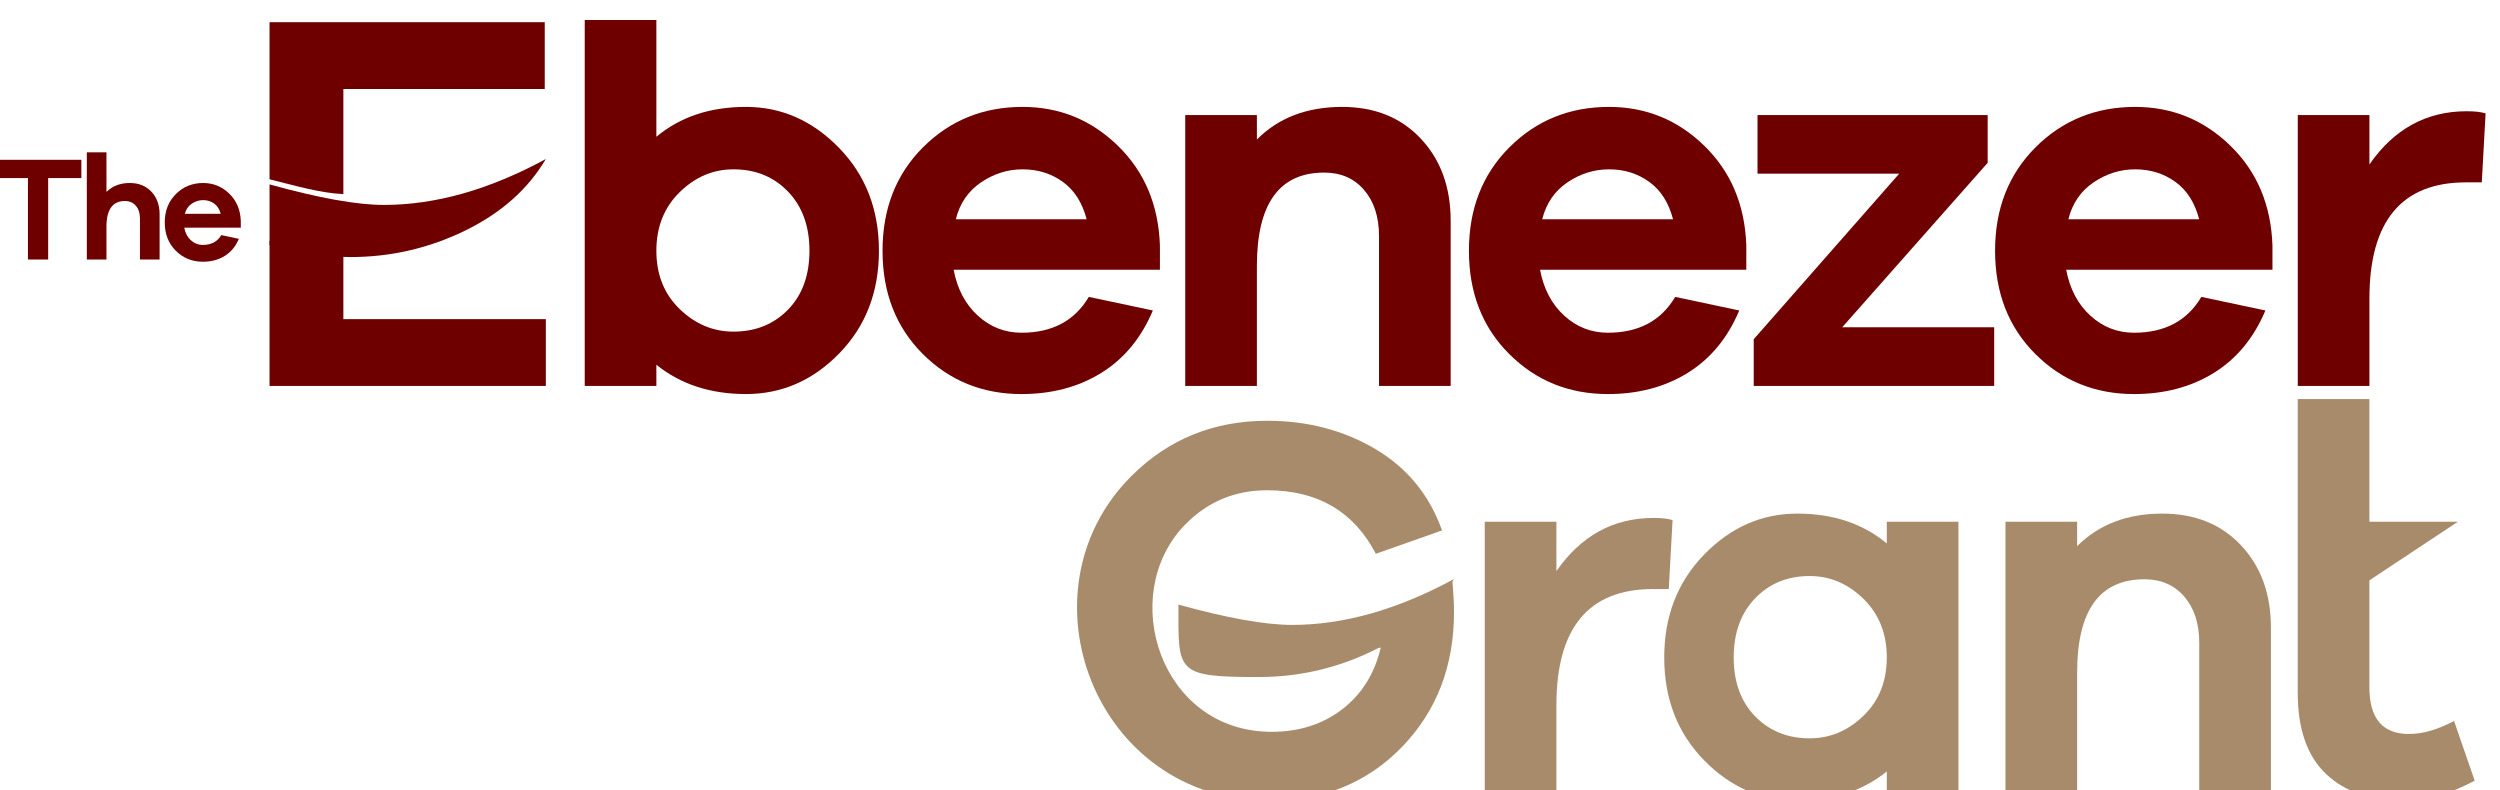
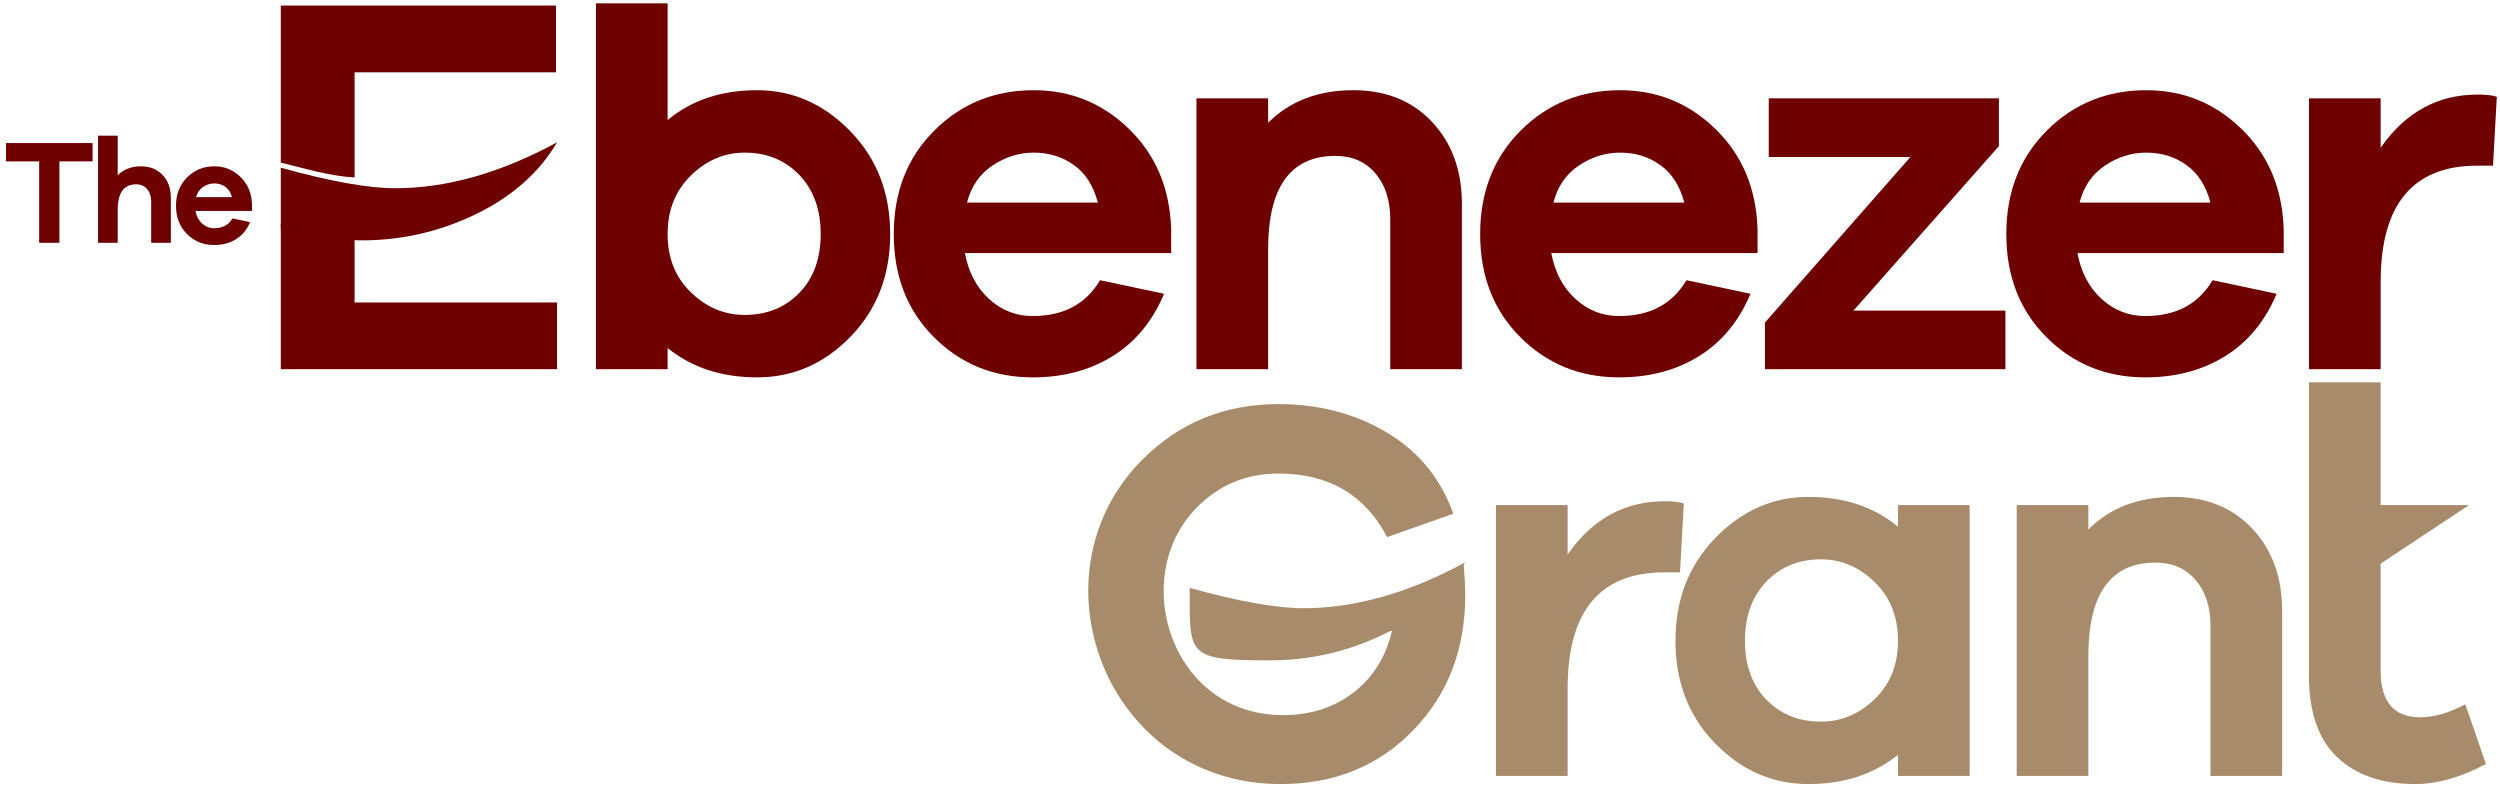
<svg xmlns="http://www.w3.org/2000/svg" version="1.1" id="svg16" width="728.621" height="230.209" viewBox="0 0 728.621 230.209">
  <defs id="defs20" />
  <g id="g24" transform="matrix(1.333333,0,0,-1.333333,1.333333,228.8756)">
    <g id="g230" />
    <g id="g261">
      <g id="g279" />
-       <g id="g312" transform="translate(-2.149021,-3.377033)">
+       <g id="g312" transform="translate(0.3070031,0.2719881)">
        <path d="M 318.975,48.476 C 306.676,41.783 294.874,38.437 283.569,38.437 c -5.833,0 -14.121,1.479 -24.825,4.44 0,-14.713 -0.776,-15.835 17.5,-15.835 8.772,0 17.093,1.899 25.006,5.743 7.913,3.843 13.837,9.089 17.726,15.691" style="fill:#a78b6b;fill-opacity:1;fill-rule:nonzero;stroke:none" id="path54" />
        <path d="M 120.462,105.272 H 76.204 v 16.346 c -1.86,-0.173 -3.74,-0.259 -5.639,-0.259 -3.301,0 -6.865,0.386 -10.498,1.009 v -31.691 h 60.394 z m -44.258,27.334 v 5.058 17.917 h 44.02 V 170.176 H 60.067 v -34.335 c 5.38,-1.321 11.074,-3.025 16.137,-3.235" style="fill:#6f0000;fill-opacity:1;fill-rule:nonzero;stroke:none" id="path26" />
        <path d="m 164.202,151.666 c -7.831,0 -14.357,-2.175 -19.578,-6.526 v 25.517 H 128.962 V 90.678 h 15.662 v 4.628 c 5.3,-4.272 11.826,-6.407 19.578,-6.407 7.831,0 14.634,2.966 20.408,8.899 5.775,5.933 8.662,13.408 8.662,22.425 0,9.018 -2.907,16.513 -8.721,22.485 -5.814,5.973 -12.597,8.959 -20.349,8.959 z m -2.729,-49.122 c -4.43,0 -8.345,1.641 -11.747,4.924 -3.401,3.283 -5.102,7.535 -5.102,12.755 0,5.221 1.7,9.493 5.102,12.815 3.402,3.323 7.317,4.984 11.747,4.984 4.825,0 8.8,-1.622 11.925,-4.865 3.125,-3.243 4.687,-7.554 4.687,-12.933 0,-5.379 -1.562,-9.67 -4.687,-12.874 -3.125,-3.203 -7.099,-4.805 -11.925,-4.805" style="fill:#6f0000;fill-opacity:1;fill-rule:nonzero;stroke:none" id="path28" />
        <path d="m 254.691,121.409 c -0.317,8.86 -3.382,16.117 -9.196,21.773 -5.814,5.655 -12.756,8.483 -20.824,8.483 -8.622,0 -15.88,-2.946 -21.773,-8.84 -5.893,-5.893 -8.84,-13.428 -8.84,-22.604 0,-9.175 2.927,-16.69 8.781,-22.544 5.854,-5.853 13.052,-8.78 21.595,-8.78 6.645,0 12.459,1.542 17.442,4.627 4.983,3.085 8.741,7.633 11.272,13.645 l -14.001,2.966 c -3.085,-5.22 -7.99,-7.831 -14.713,-7.831 -3.639,0 -6.823,1.246 -9.552,3.738 -2.729,2.492 -4.489,5.834 -5.28,10.027 h 45.089 z m -30.02,16.612 c 3.322,0 6.249,-0.91 8.781,-2.729 2.531,-1.82 4.271,-4.548 5.221,-8.187 h -28.596 c 0.87,3.48 2.709,6.17 5.517,8.068 2.808,1.898 5.834,2.848 9.077,2.848" style="fill:#6f0000;fill-opacity:1;fill-rule:nonzero;stroke:none" id="path30" />
        <path d="m 294.516,151.666 c -7.673,0 -13.883,-2.373 -18.628,-7.119 v 5.34 H 260.225 V 90.678 h 15.662 v 26.222 c 0,13.606 4.904,20.409 14.713,20.409 3.639,0 6.546,-1.266 8.721,-3.797 2.175,-2.531 3.263,-5.893 3.263,-10.086 V 90.678 h 15.662 v 36.071 c 0,7.356 -2.176,13.349 -6.526,17.976 -4.351,4.628 -10.086,6.941 -17.205,6.941" style="fill:#6f0000;fill-opacity:1;fill-rule:nonzero;stroke:none" id="path32" />
        <path d="m 382.87,121.409 c -0.317,8.86 -3.382,16.117 -9.196,21.773 -5.814,5.655 -12.756,8.483 -20.824,8.483 -8.623,0 -15.88,-2.946 -21.773,-8.84 -5.893,-5.893 -8.84,-13.428 -8.84,-22.604 0,-9.175 2.926,-16.69 8.78,-22.544 5.854,-5.853 13.052,-8.78 21.595,-8.78 6.645,0 12.459,1.542 17.442,4.627 4.984,3.085 8.741,7.633 11.272,13.645 l -14.001,2.966 c -3.085,-5.22 -7.99,-7.831 -14.713,-7.831 -3.639,0 -6.822,1.246 -9.552,3.738 -2.729,2.492 -4.489,5.834 -5.28,10.027 h 45.088 z m -30.019,16.612 c 3.322,0 6.249,-0.91 8.78,-2.729 2.531,-1.82 4.271,-4.548 5.221,-8.187 h -28.596 c 0.871,3.48 2.709,6.17 5.518,8.068 2.808,1.898 5.834,2.848 9.077,2.848" style="fill:#6f0000;fill-opacity:1;fill-rule:nonzero;stroke:none" id="path34" />
        <path d="m 437.051,103.493 h -33.223 l 31.799,35.952 v 10.442 h -50.309 v -12.815 h 30.969 L 384.488,100.882 V 90.678 h 52.563 z" style="fill:#6f0000;fill-opacity:1;fill-rule:nonzero;stroke:none" id="path36" />
        <path d="m 497.878,121.409 c -0.317,8.86 -3.382,16.117 -9.196,21.773 -5.814,5.655 -12.756,8.483 -20.824,8.483 -8.623,0 -15.88,-2.946 -21.773,-8.84 -5.893,-5.893 -8.84,-13.428 -8.84,-22.604 0,-9.175 2.926,-16.69 8.781,-22.544 5.853,-5.853 13.052,-8.78 21.595,-8.78 6.645,0 12.459,1.542 17.442,4.627 4.984,3.085 8.741,7.633 11.272,13.645 l -14.001,2.966 c -3.085,-5.22 -7.99,-7.831 -14.713,-7.831 -3.639,0 -6.822,1.246 -9.552,3.738 -2.729,2.492 -4.489,5.834 -5.28,10.027 h 45.088 z m -30.019,16.612 c 3.322,0 6.249,-0.91 8.78,-2.729 2.531,-1.82 4.271,-4.548 5.221,-8.187 h -28.596 c 0.871,3.48 2.709,6.17 5.518,8.068 2.808,1.898 5.834,2.848 9.077,2.848" style="fill:#6f0000;fill-opacity:1;fill-rule:nonzero;stroke:none" id="path38" />
        <path d="m 540.312,150.716 c -8.78,0 -15.86,-3.876 -21.239,-11.628 v 10.798 H 503.411 V 90.678 h 15.662 v 19.103 c 0,16.928 7.04,25.392 21.12,25.392 h 3.441 l 0.831,15.069 c -0.949,0.316 -2.333,0.474 -4.153,0.474" style="fill:#6f0000;fill-opacity:1;fill-rule:nonzero;stroke:none" id="path40" />
        <path d="m 18.934,136.106 v 4.001 H 0 v -4.001 h 7.255 v -17.795 h 4.424 v 17.795 z m 10.594,-1.074 c -2.104,0 -3.806,-0.65 -5.107,-1.952 v 8.653 h -4.295 v -23.423 h 4.295 V 125.5 c 0,3.73 1.345,5.595 4.034,5.595 0.998,0 1.795,-0.347 2.391,-1.041 0.597,-0.694 0.895,-1.615 0.895,-2.765 v -8.979 h 4.294 v 9.89 c 0,2.017 -0.596,3.66 -1.789,4.928 -1.193,1.269 -2.765,1.903 -4.717,1.903 z m 24.257,-8.296 c -0.086,2.429 -0.927,4.419 -2.521,5.97 -1.594,1.551 -3.497,2.326 -5.709,2.326 -2.364,0 -4.354,-0.808 -5.969,-2.423 -1.616,-1.616 -2.424,-3.682 -2.424,-6.198 0,-2.515 0.803,-4.576 2.408,-6.181 1.605,-1.605 3.579,-2.407 5.921,-2.407 1.821,0 3.416,0.423 4.782,1.268 1.367,0.846 2.397,2.093 3.091,3.741 l -3.839,0.813 c -0.846,-1.431 -2.19,-2.147 -4.034,-2.147 -0.998,0 -1.871,0.342 -2.619,1.025 -0.748,0.683 -1.231,1.599 -1.448,2.749 h 12.362 z m -8.231,4.554 c 0.911,0 1.714,-0.249 2.408,-0.748 0.694,-0.498 1.171,-1.247 1.431,-2.244 h -7.84 c 0.238,0.954 0.743,1.692 1.513,2.212 0.77,0.521 1.599,0.781 2.489,0.781" style="fill:#6f0000;fill-opacity:1;fill-rule:nonzero;stroke:none" id="path42" />
        <path d="m 278.633,0 c 11.707,0 21.358,3.916 28.952,11.746 7.594,7.832 11.39,17.679 11.39,29.545 0,1.819 -0.119,4.113 -0.356,6.882 C 308.243,38.022 292.825,34.262 275.073,33.46 h 27.884 c -1.345,-5.695 -4.153,-10.184 -8.425,-13.467 -4.271,-3.283 -9.413,-4.924 -15.425,-4.924 -24.437,0 -33.752,29.964 -18.984,45.207 4.904,5.063 10.916,7.594 18.035,7.594 10.995,0 18.905,-4.628 23.731,-13.882 l 14.475,5.102 c -2.768,7.752 -7.633,13.685 -14.594,17.798 -6.961,4.113 -14.832,6.17 -23.612,6.17 -11.707,0 -21.595,-4.015 -29.663,-12.044 C 223.253,45.895 240.347,0 278.633,0" style="fill:#a78b6b;fill-opacity:1;fill-rule:nonzero;stroke:none" id="path44" />
        <path d="m 362.596,61.818 c -8.78,0 -15.86,-3.876 -21.238,-11.628 V 60.988 H 325.696 V 1.78 h 15.662 v 19.103 c 0,16.928 7.04,25.392 21.12,25.392 h 3.441 l 0.831,15.069 c -0.949,0.316 -2.333,0.474 -4.153,0.474" style="fill:#a78b6b;fill-opacity:1;fill-rule:nonzero;stroke:none" id="path46" />
        <path d="m 429.237,60.988 h -15.662 v -4.746 c -5.221,4.351 -11.747,6.526 -19.578,6.526 -7.752,0 -14.535,-2.986 -20.349,-8.958 -5.814,-5.972 -8.721,-13.467 -8.721,-22.485 0,-9.018 2.887,-16.493 8.662,-22.425 C 379.362,2.966 386.166,0 393.997,0 c 7.752,0 14.278,2.135 19.578,6.407 V 1.78 h 15.662 z M 396.726,13.645 c -4.825,0 -8.8,1.602 -11.925,4.805 -3.125,3.204 -4.687,7.495 -4.687,12.874 0,5.379 1.562,9.69 4.687,12.934 3.125,3.243 7.1,4.864 11.925,4.864 4.43,0 8.345,-1.661 11.747,-4.983 3.401,-3.322 5.102,-7.594 5.102,-12.815 0,-5.22 -1.701,-9.472 -5.102,-12.755 -3.402,-3.283 -7.317,-4.924 -11.747,-4.924" style="fill:#a78b6b;fill-opacity:1;fill-rule:nonzero;stroke:none" id="path48" />
        <path d="m 473.807,62.767 c -7.673,0 -13.883,-2.373 -18.628,-7.119 v 5.34 H 439.517 V 1.78 h 15.662 V 28.002 c 0,13.605 4.904,20.409 14.713,20.409 3.639,0 6.546,-1.266 8.721,-3.797 2.175,-2.531 3.263,-5.893 3.263,-10.085 V 1.78 h 15.662 v 36.071 c 0,7.356 -2.175,13.349 -6.526,17.976 -4.351,4.628 -10.086,6.941 -17.205,6.941" style="fill:#a78b6b;fill-opacity:1;fill-rule:nonzero;stroke:none" id="path50" />
        <path d="m 537.57,17.442 c -3.559,-1.899 -6.842,-2.848 -9.848,-2.848 -5.774,0 -8.662,3.401 -8.662,10.204 v 23.376 l 19.341,12.815 h -19.341 v 26.816 H 503.398 V 60.988 48.174 23.612 c 0,-7.91 2.057,-13.823 6.17,-17.739 C 513.682,1.958 519.377,0 526.655,0 c 4.825,0 9.967,1.463 15.425,4.391 z" style="fill:#a78b6b;fill-opacity:1;fill-rule:nonzero;stroke:none" id="path52" />
        <path d="m 120.462,140.278 c -12.299,-6.693 -24.101,-10.038 -35.406,-10.038 -5.863,0 -14.205,1.495 -24.988,4.485 v -13.271 c 7.209,-1.739 13.093,-2.609 17.663,-2.609 8.772,0 17.093,1.899 25.006,5.743 7.913,3.843 13.837,9.089 17.726,15.691" style="fill:#6f0000;fill-opacity:1;fill-rule:nonzero;stroke:none" id="path56" />
      </g>
    </g>
  </g>
</svg>
